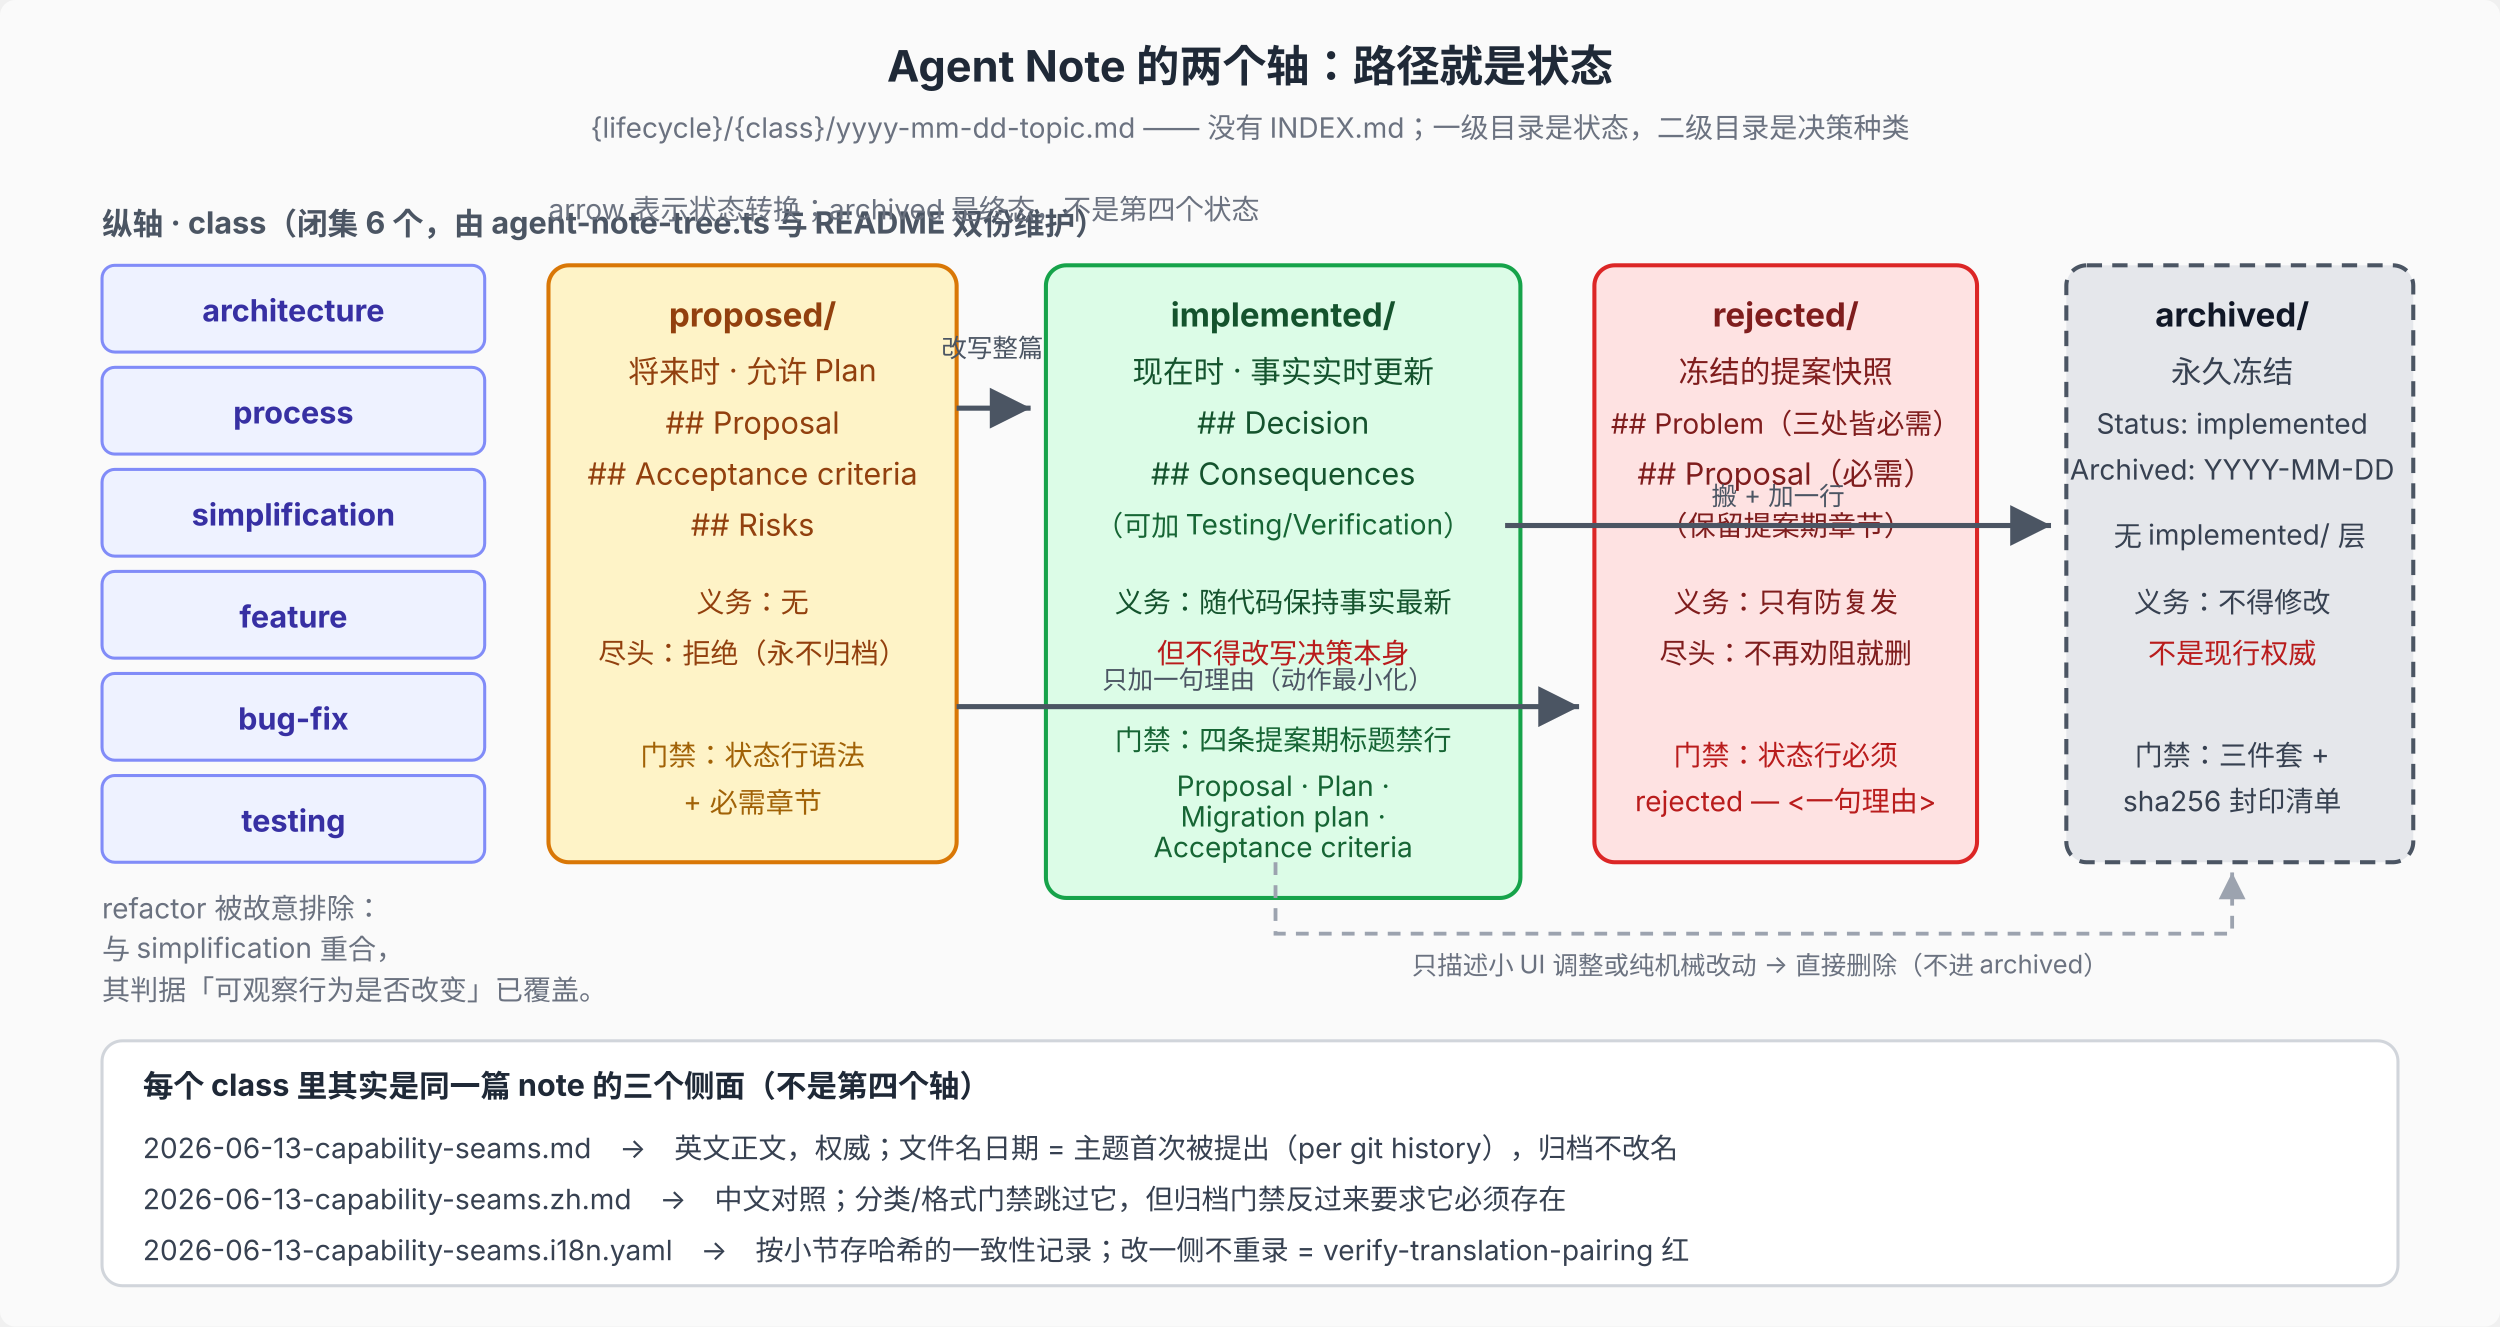
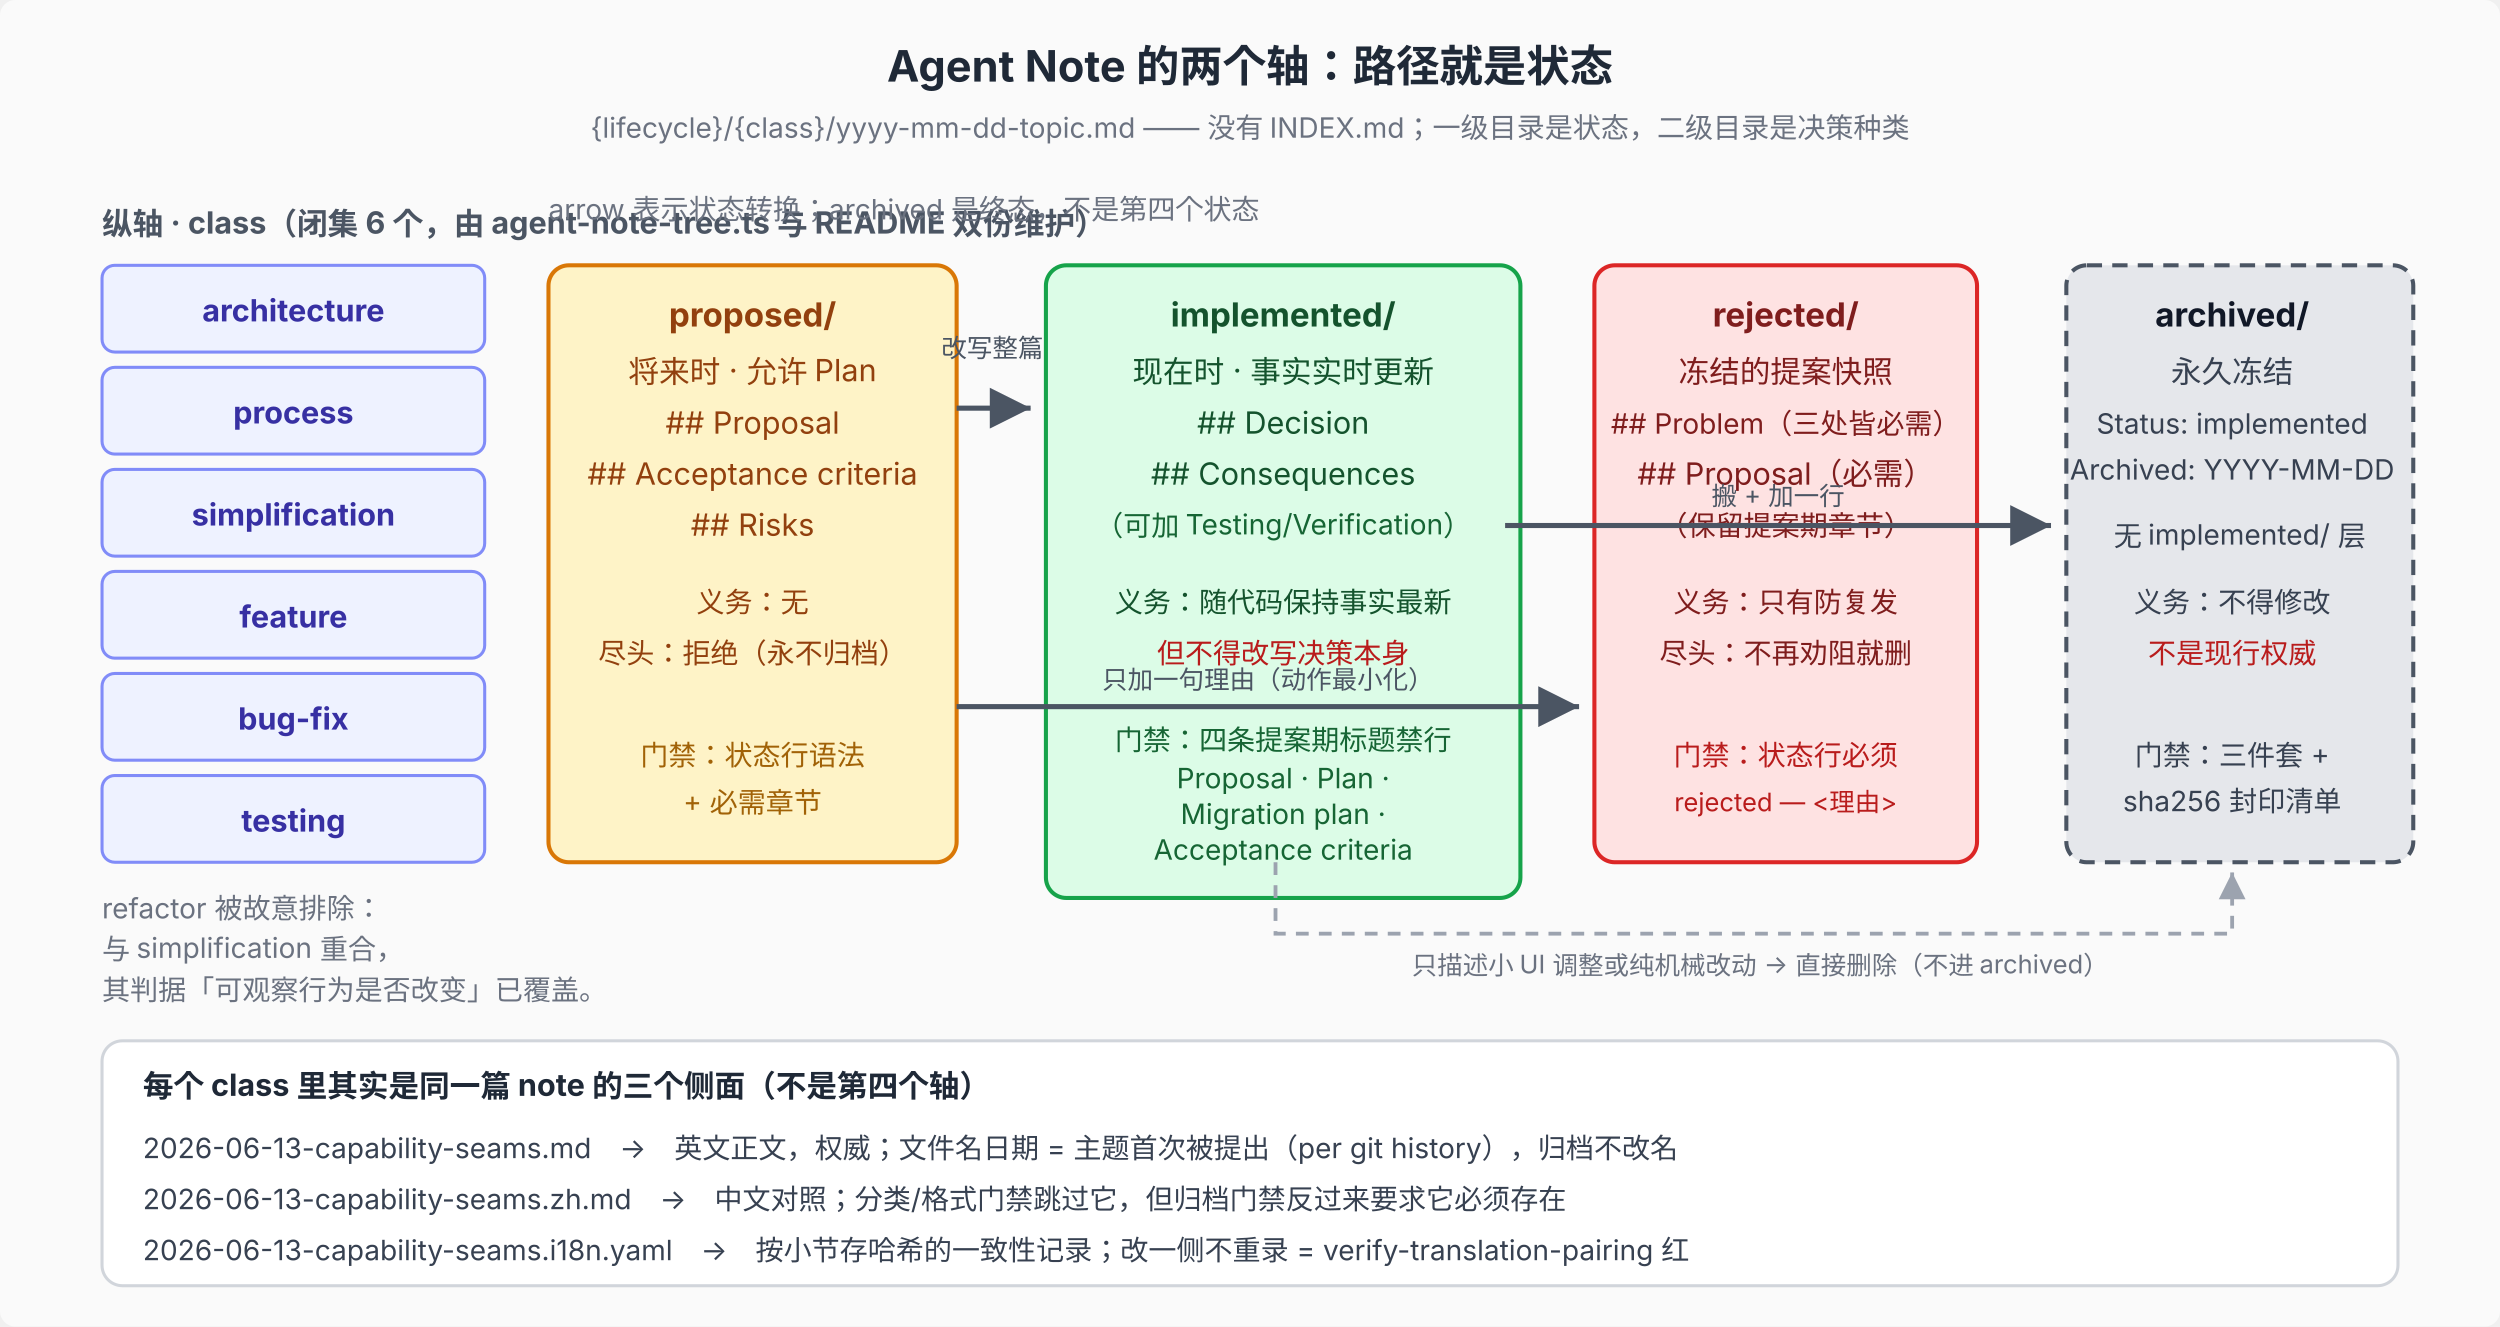
<svg xmlns="http://www.w3.org/2000/svg" viewBox="0 0 980 520" font-family="system-ui, -apple-system, 'PingFang SC', 'Noto Sans SC', sans-serif" font-size="12">
  <defs>
    <marker id="arrow" viewBox="0 0 10 10" refX="10" refY="5" markerWidth="8" markerHeight="8" orient="auto">
      <path d="M0 0 L10 5 L0 10 Z" fill="#4b5563" />
    </marker>
    <marker id="arrow-thin" viewBox="0 0 10 10" refX="10" refY="5" markerWidth="7" markerHeight="7" orient="auto">
      <path d="M0 0 L10 5 L0 10 Z" fill="#9ca3af" />
    </marker>
  </defs>
  <rect width="980" height="520" fill="#fafafa" rx="6" />
  <text x="490" y="32" text-anchor="middle" font-size="17" font-weight="700" fill="#1f2937">Agent Note 的两个轴：路径就是状态</text>
  <text x="490" y="54" text-anchor="middle" font-size="11" fill="#6b7280">{lifecycle}/{class}/yyyy-mm-dd-topic.md —— 没有 INDEX.md；一级目录是状态，二级目录是决策种类</text>
  <text x="40" y="92" font-size="12" font-weight="700" fill="#4b5563">纵轴 · class（闭集 6 个，由 agent-note-tree.ts 与 README 双份维护）</text>
  <rect x="40" y="104" width="150" height="34" rx="5" fill="#eef2ff" stroke="#818cf8" stroke-width="1.2" />
  <text x="115" y="126" text-anchor="middle" font-weight="700" fill="#3730a3">architecture</text>
  <rect x="40" y="144" width="150" height="34" rx="5" fill="#eef2ff" stroke="#818cf8" stroke-width="1.2" />
  <text x="115" y="166" text-anchor="middle" font-weight="700" fill="#3730a3">process</text>
  <rect x="40" y="184" width="150" height="34" rx="5" fill="#eef2ff" stroke="#818cf8" stroke-width="1.2" />
  <text x="115" y="206" text-anchor="middle" font-weight="700" fill="#3730a3">simplification</text>
  <rect x="40" y="224" width="150" height="34" rx="5" fill="#eef2ff" stroke="#818cf8" stroke-width="1.2" />
  <text x="115" y="246" text-anchor="middle" font-weight="700" fill="#3730a3">feature</text>
  <rect x="40" y="264" width="150" height="34" rx="5" fill="#eef2ff" stroke="#818cf8" stroke-width="1.2" />
  <text x="115" y="286" text-anchor="middle" font-weight="700" fill="#3730a3">bug-fix</text>
  <rect x="40" y="304" width="150" height="34" rx="5" fill="#eef2ff" stroke="#818cf8" stroke-width="1.2" />
  <text x="115" y="326" text-anchor="middle" font-weight="700" fill="#3730a3">testing</text>
  <text x="40" y="360" font-size="11" fill="#6b7280">refactor 被故意排除：</text>
  <text x="40" y="376" font-size="11" fill="#6b7280">与 simplification 重合，</text>
  <text x="40" y="392" font-size="11" fill="#6b7280">其判据「可观察行为是否改变」已覆盖。</text>
  <text x="215" y="86" font-size="11" fill="#6b7280">arrow 表示状态转换；archived 是终态，不是第四个状态</text>
  <rect x="215" y="104" width="160" height="234" rx="8" fill="#fef3c7" stroke="#d97706" stroke-width="1.6" />
  <text x="295" y="128" text-anchor="middle" font-size="13" font-weight="700" fill="#92400e">proposed/</text>
  <text x="295" y="150" text-anchor="middle" fill="#92400e">将来时 · 允许 Plan</text>
  <text x="295" y="170" text-anchor="middle" fill="#92400e">## Proposal</text>
  <text x="295" y="190" text-anchor="middle" fill="#92400e">## Acceptance criteria</text>
  <text x="295" y="210" text-anchor="middle" fill="#92400e">## Risks</text>
  <text x="295" y="240" text-anchor="middle" font-size="11" fill="#92400e">义务：无</text>
  <text x="295" y="260" text-anchor="middle" font-size="11" fill="#92400e">尽头：拒绝（永不归档）</text>
  <text x="295" y="300" text-anchor="middle" font-size="11" fill="#a16207">门禁：状态行语法</text>
  <text x="295" y="318" text-anchor="middle" font-size="11" fill="#a16207">+ 必需章节</text>
  <rect x="410" y="104" width="186" height="248" rx="8" fill="#dcfce7" stroke="#16a34a" stroke-width="1.6" />
  <text x="503" y="128" text-anchor="middle" font-size="13" font-weight="700" fill="#14532d">implemented/</text>
  <text x="503" y="150" text-anchor="middle" fill="#14532d">现在时 · 事实实时更新</text>
  <text x="503" y="170" text-anchor="middle" fill="#14532d">## Decision</text>
  <text x="503" y="190" text-anchor="middle" fill="#14532d">## Consequences</text>
  <text x="503" y="210" text-anchor="middle" font-size="11" fill="#166534">（可加 Testing/Verification）</text>
  <text x="503" y="240" text-anchor="middle" font-size="11" fill="#14532d">义务：随代码保持事实最新</text>
  <text x="503" y="260" text-anchor="middle" font-size="11" fill="#b91c1c">但不得改写决策本身</text>
  <text x="503" y="294" text-anchor="middle" font-size="11" fill="#166534">门禁：四条提案期标题禁行</text>
-   <text x="503" y="312" text-anchor="middle" font-size="11" fill="#166534">Proposal · Plan ·</text>
-   <text x="503" y="324" text-anchor="middle" font-size="11" fill="#166534">Migration plan ·</text>
-   <text x="503" y="336" text-anchor="middle" font-size="11" fill="#166534">Acceptance criteria</text>
+   <text x="503" y="309" text-anchor="middle" font-size="11" fill="#166534">Proposal · Plan ·</text>
+   <text x="503" y="323" text-anchor="middle" font-size="11" fill="#166534">Migration plan ·</text>
+   <text x="503" y="337" text-anchor="middle" font-size="11" fill="#166534">Acceptance criteria</text>
  <rect x="625" y="104" width="150" height="234" rx="8" fill="#fee2e2" stroke="#dc2626" stroke-width="1.6" />
  <text x="700" y="128" text-anchor="middle" font-size="13" font-weight="700" fill="#7f1d1d">rejected/</text>
  <text x="700" y="150" text-anchor="middle" fill="#7f1d1d">冻结的提案快照</text>
  <text x="700" y="170" text-anchor="middle" font-size="11" fill="#7f1d1d">## Problem（三处皆必需）</text>
  <text x="700" y="190" text-anchor="middle" fill="#7f1d1d">## Proposal（必需）</text>
  <text x="700" y="210" text-anchor="middle" font-size="11" fill="#7f1d1d">（保留提案期章节）</text>
  <text x="700" y="240" text-anchor="middle" font-size="11" fill="#7f1d1d">义务：只有防复发</text>
  <text x="700" y="260" text-anchor="middle" font-size="11" fill="#7f1d1d">尽头：不再劝阻就删</text>
  <text x="700" y="300" text-anchor="middle" font-size="11" fill="#b91c1c">门禁：状态行必须</text>
-   <text x="700" y="318" text-anchor="middle" font-size="11" fill="#b91c1c">rejected — &lt;一句理由&gt;</text>
+   <text x="700" y="318" text-anchor="middle" font-size="10" fill="#b91c1c">rejected — &lt;理由&gt;</text>
  <rect x="810" y="104" width="136" height="234" rx="8" fill="#e5e7eb" stroke="#4b5563" stroke-width="1.6" stroke-dasharray="6 4" />
  <text x="875" y="128" text-anchor="middle" font-size="13" font-weight="700" fill="#111827">archived/</text>
  <text x="875" y="150" text-anchor="middle" fill="#374151">永久冻结</text>
  <text x="875" y="170" text-anchor="middle" font-size="11" fill="#374151">Status: implemented</text>
  <text x="875" y="188" text-anchor="middle" font-size="11" fill="#374151">Archived: YYYY-MM-DD</text>
  <text x="878" y="214" text-anchor="middle" font-size="11" fill="#374151">无 implemented/ 层</text>
  <text x="875" y="240" text-anchor="middle" font-size="11" fill="#374151">义务：不得修改</text>
  <text x="875" y="260" text-anchor="middle" font-size="11" fill="#b91c1c">不是现行权威</text>
  <text x="875" y="300" text-anchor="middle" font-size="11" fill="#374151">门禁：三件套 +</text>
  <text x="875" y="318" text-anchor="middle" font-size="11" fill="#374151">sha256 封印清单</text>
  <line x1="375" y1="160" x2="404" y2="160" stroke="#4b5563" stroke-width="2" marker-end="url(#arrow)" />
  <text x="389" y="140" text-anchor="middle" font-size="10" fill="#4b5563">改写整篇</text>
  <line x1="375" y1="277" x2="619" y2="277" stroke="#4b5563" stroke-width="2" marker-end="url(#arrow)" />
  <text x="497" y="270" text-anchor="middle" font-size="10" fill="#4b5563">只加一句理由（动作最小化）</text>
  <line x1="590" y1="206" x2="804" y2="206" stroke="#4b5563" stroke-width="2" marker-end="url(#arrow)" />
  <text x="697" y="198" text-anchor="middle" font-size="10" fill="#4b5563">搬 + 加一行</text>
  <path d="M500 338 L500 366 L875 366 L875 342" fill="none" stroke="#9ca3af" stroke-width="1.5" stroke-dasharray="5 4" marker-end="url(#arrow-thin)" />
  <text x="690" y="382" text-anchor="middle" font-size="10" fill="#6b7280">只描述小 UI 调整或纯机械改动 → 直接删除（不进 archived）</text>
  <rect x="40" y="408" width="900" height="96" rx="8" fill="#fff" stroke="#d1d5db" stroke-width="1.2" />
  <text x="56" y="430" font-weight="700" fill="#1f2937">每个 class 里其实是同一篇 note 的三个侧面（不是第四个轴）</text>
  <text x="56" y="454" font-size="11" fill="#374151">2026-06-13-capability-seams.md　→　英文正文，权威；文件名日期 = 主题首次被提出（per git history），归档不改名</text>
  <text x="56" y="474" font-size="11" fill="#374151">2026-06-13-capability-seams.zh.md　→　中文对照；分类/格式门禁跳过它，但归档门禁反过来要求它必须存在</text>
  <text x="56" y="494" font-size="11" fill="#374151">2026-06-13-capability-seams.i18n.yaml　→　按小节存哈希的一致性记录；改一侧不重录 = verify-translation-pairing 红</text>
</svg>
